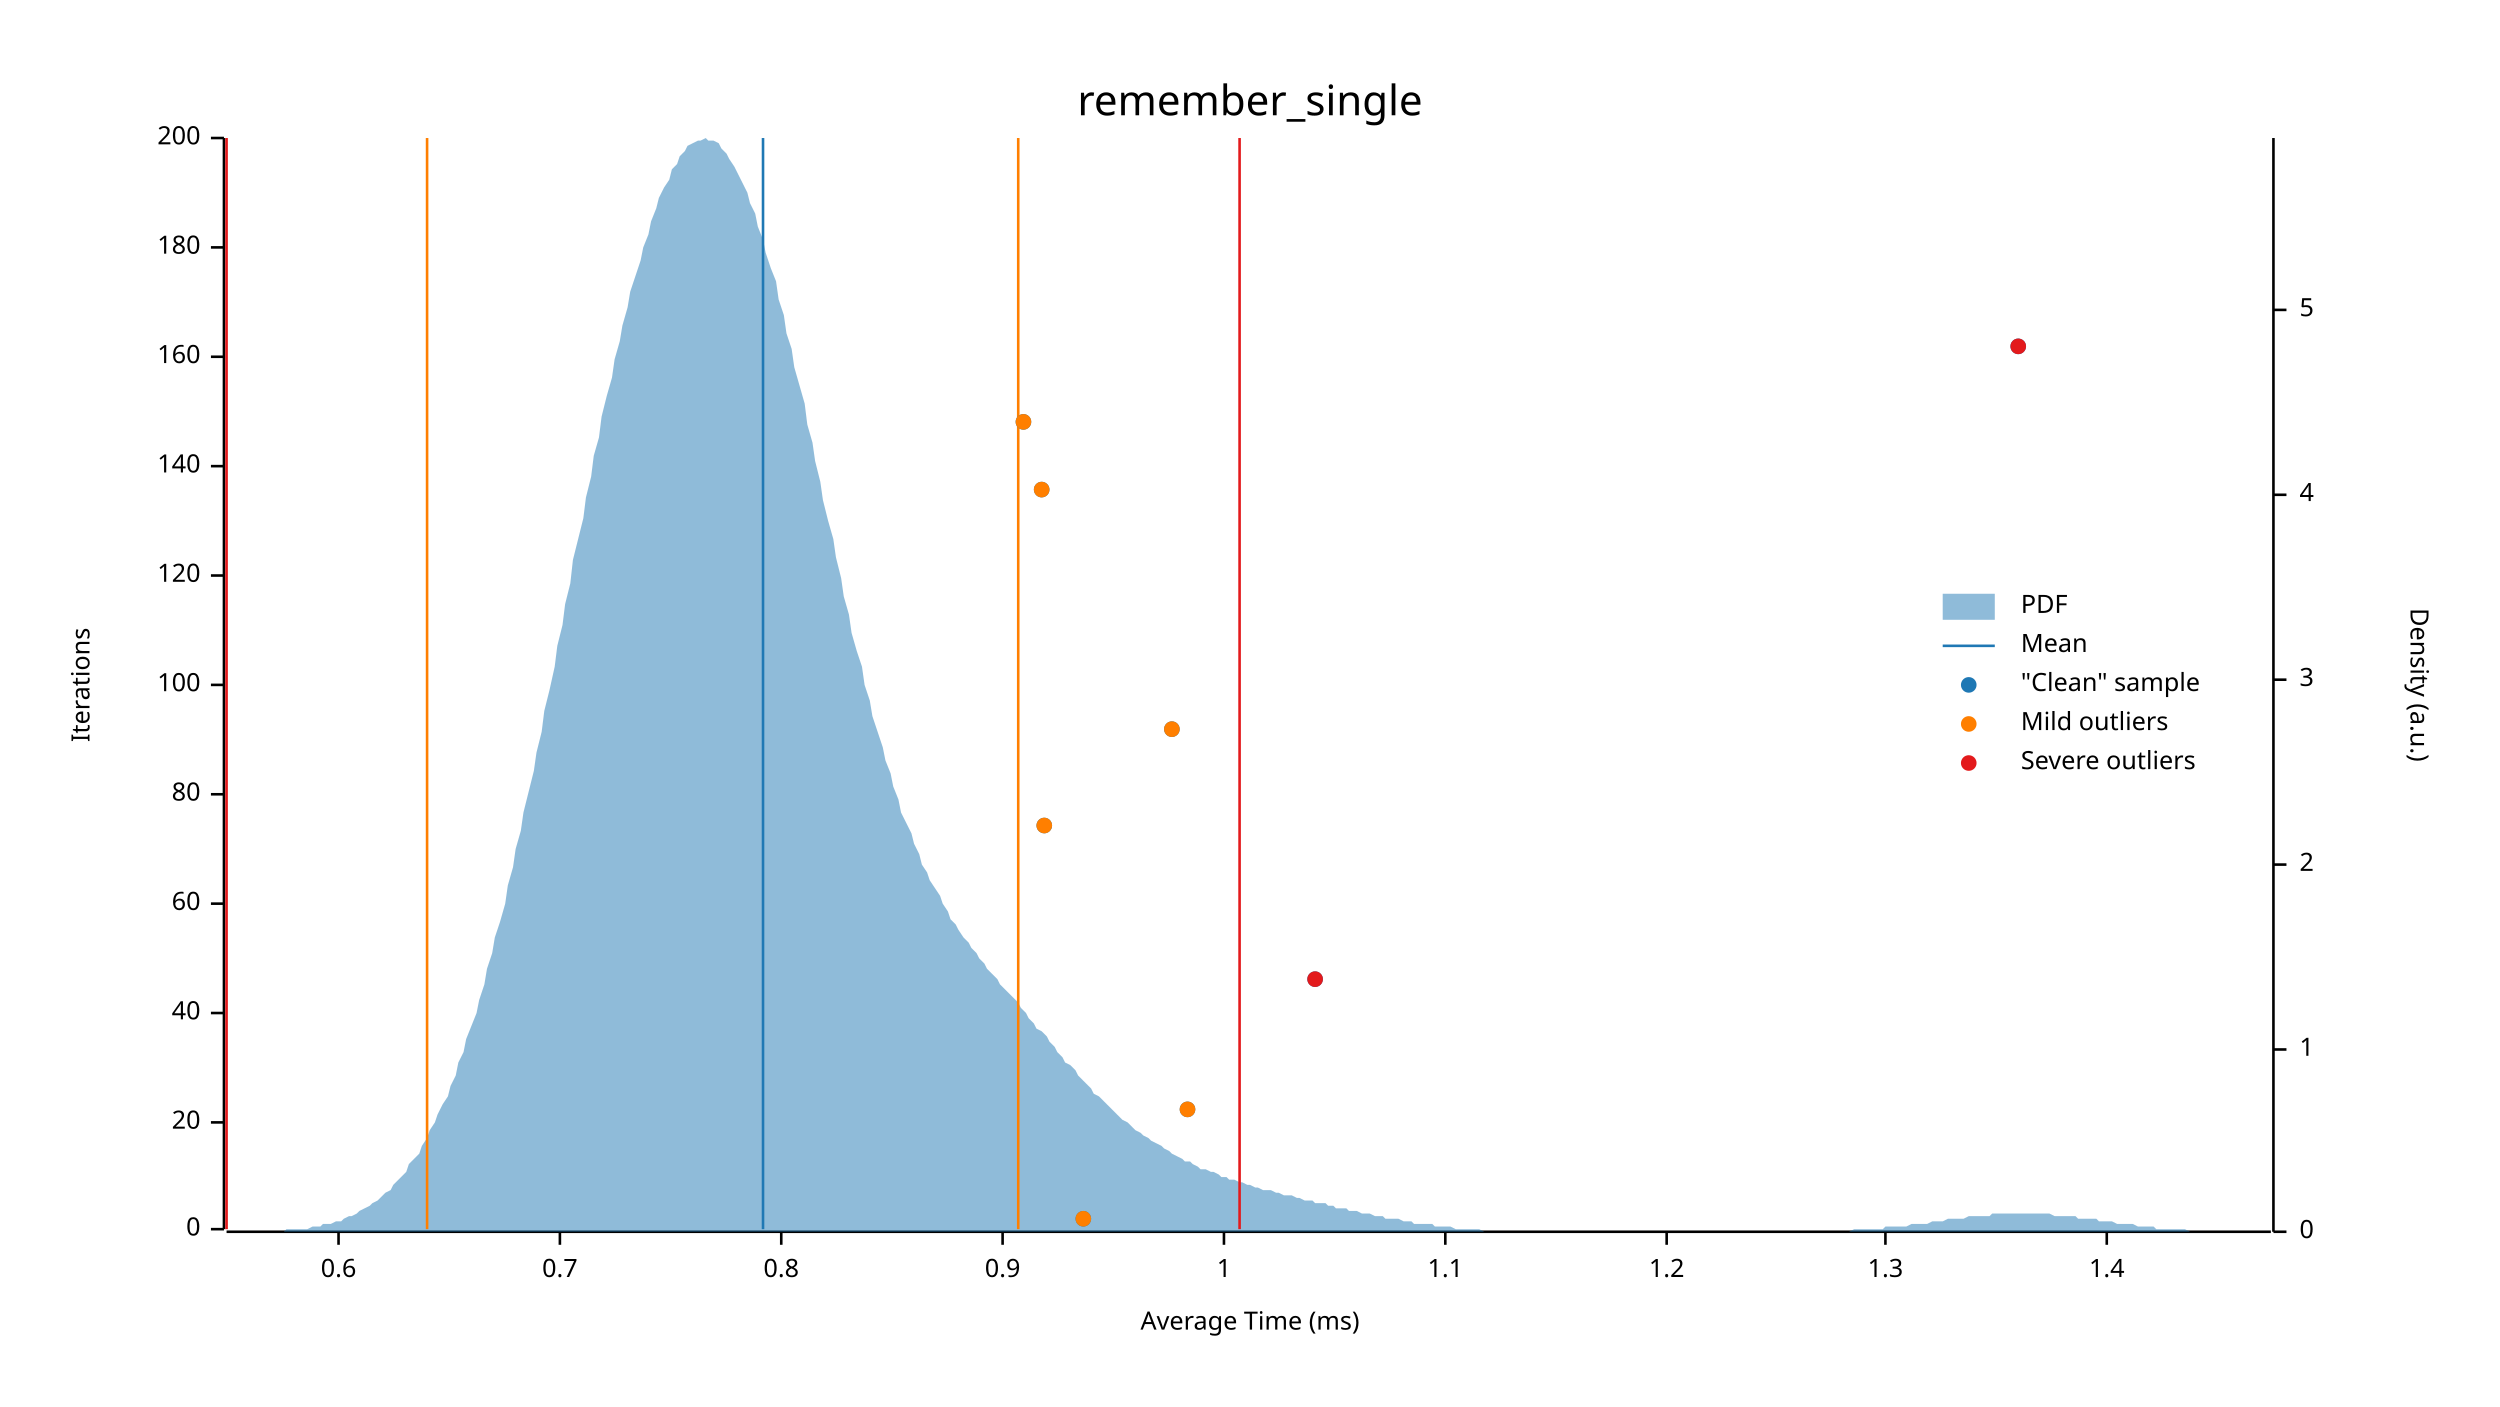
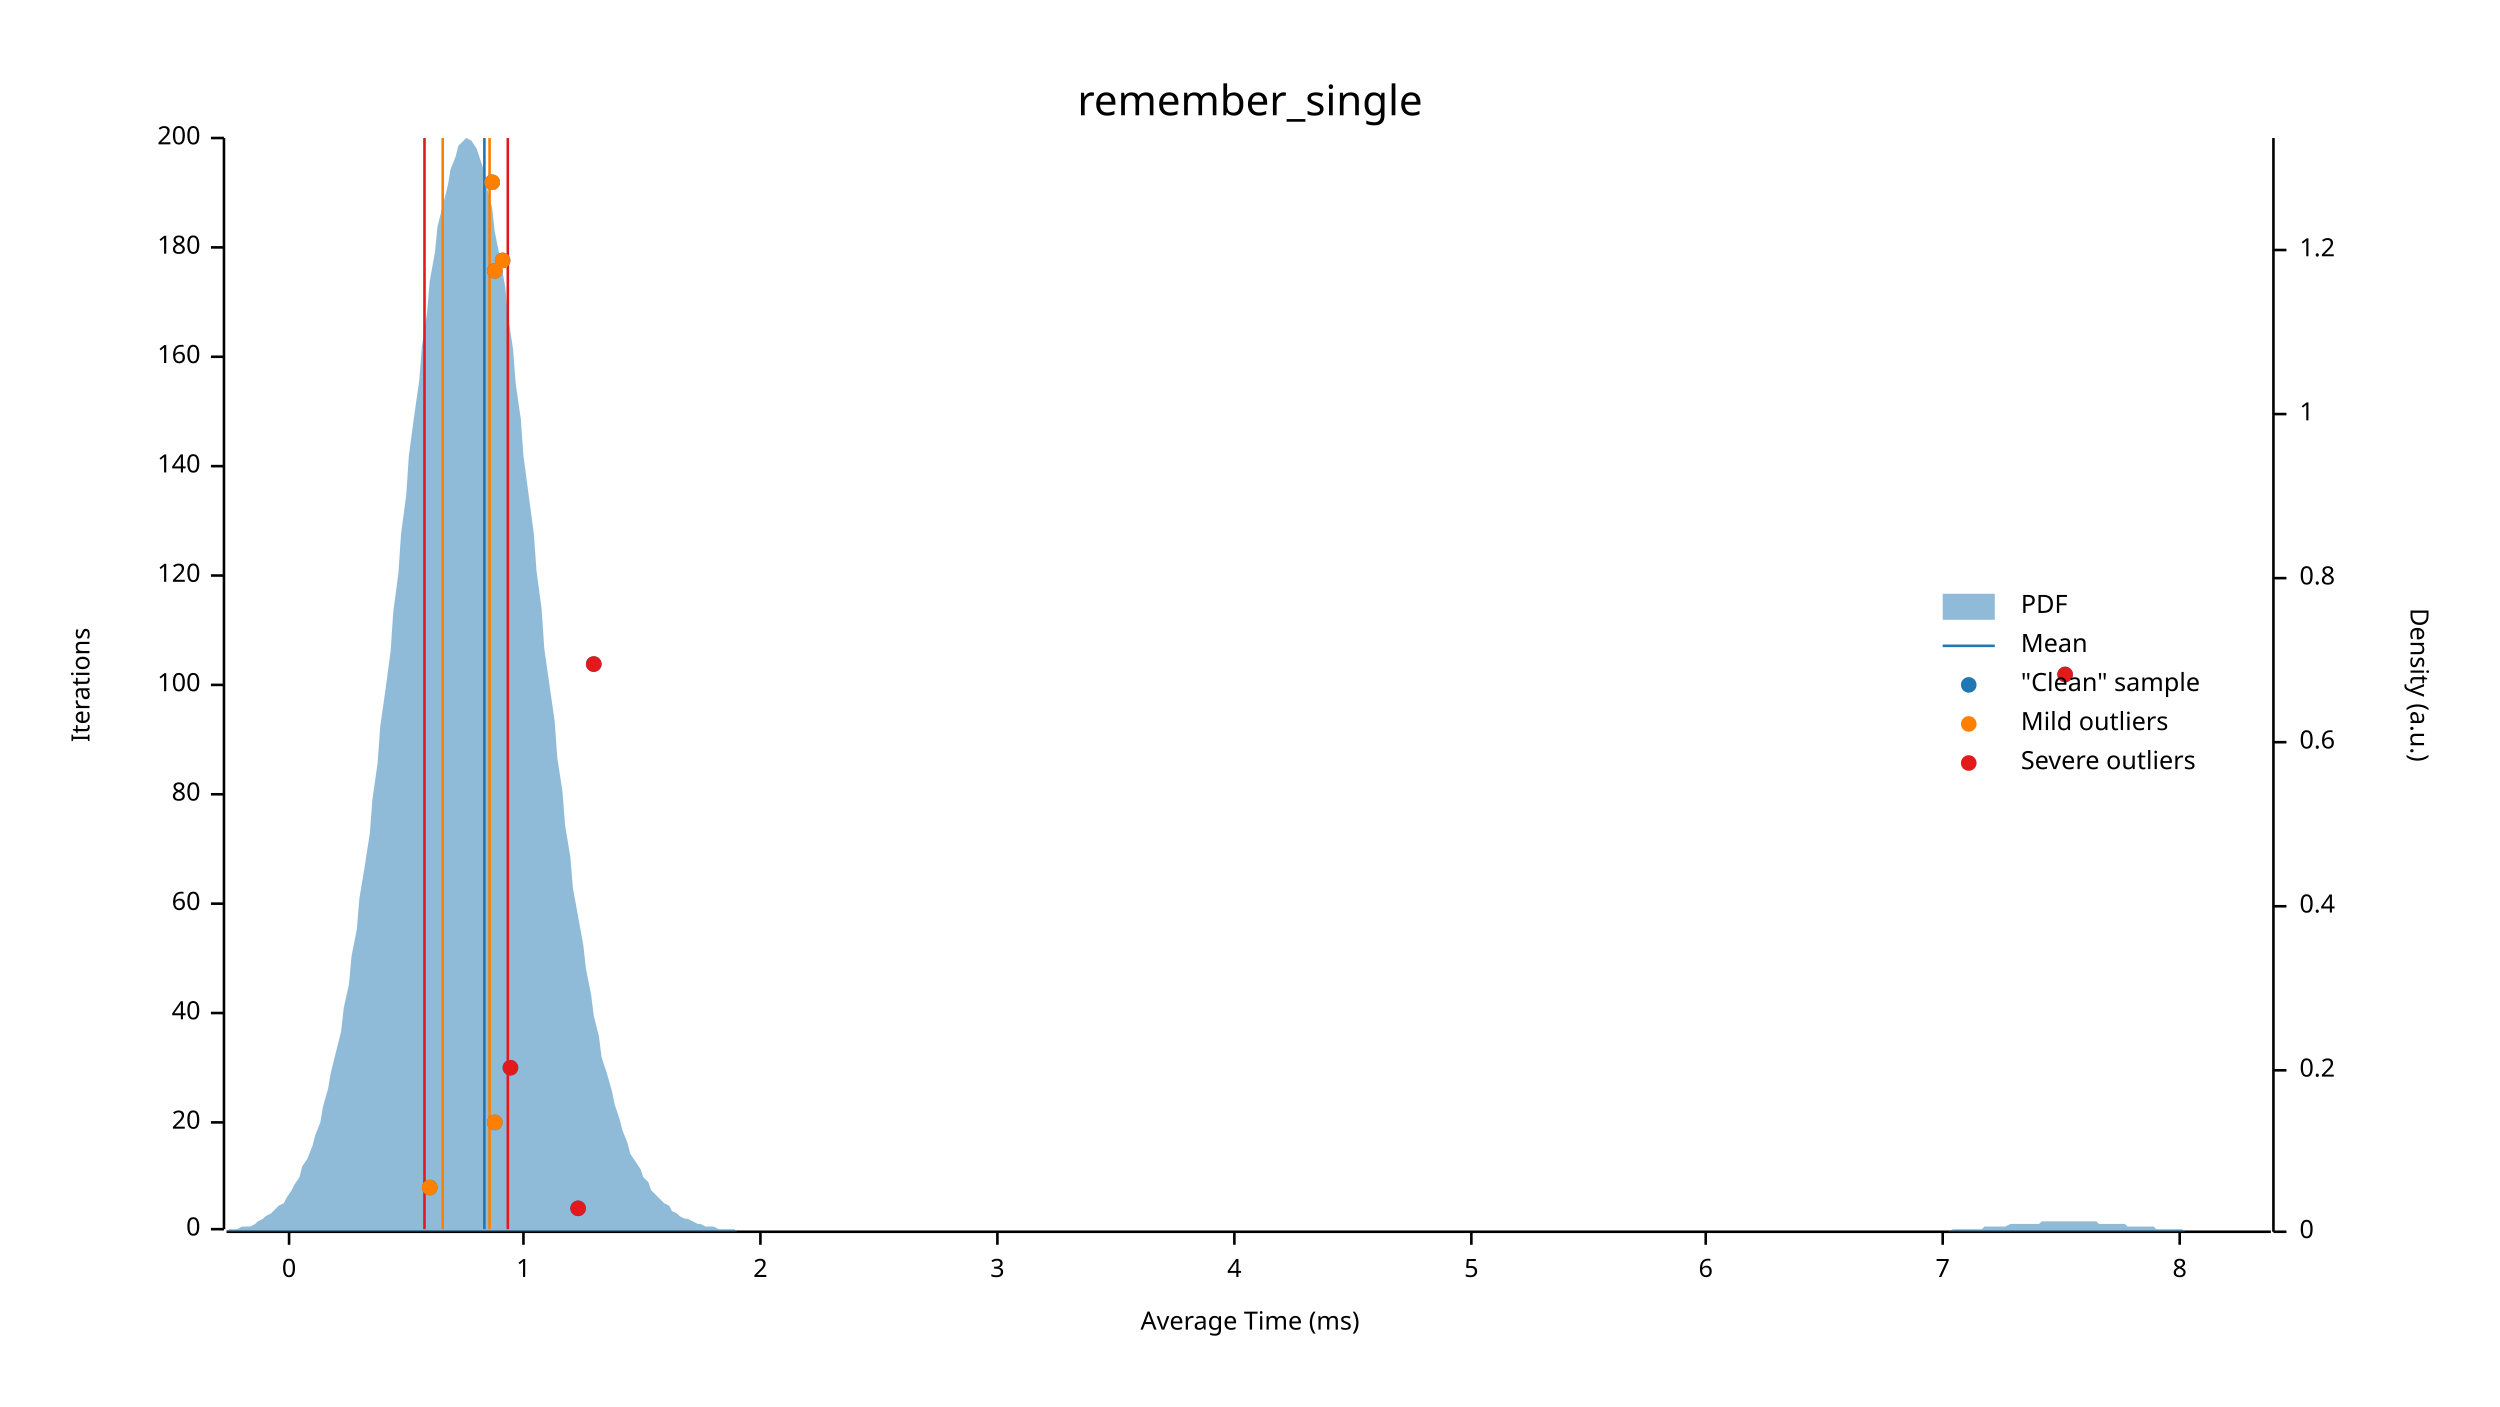
<svg xmlns="http://www.w3.org/2000/svg" width="960" height="540" viewBox="0 0 960 540">
  <text x="480" y="32" dy="0.76em" text-anchor="middle" font-family="sans-serif" font-size="16.129" opacity="1" fill="#000000">
remember_single
</text>
  <text x="27" y="263" dy="0.76em" text-anchor="middle" font-family="sans-serif" font-size="9.677" opacity="1" fill="#000000" transform="rotate(270, 27, 263)">
Iterations
</text>
  <text x="480" y="513" dy="-0.5ex" text-anchor="middle" font-family="sans-serif" font-size="9.677" opacity="1" fill="#000000">
Average Time (ms)
</text>
  <polyline fill="none" opacity="1" stroke="#000000" stroke-width="1" points="86,53 86,472 " />
  <text x="77" y="472" dy="0.5ex" text-anchor="end" font-family="sans-serif" font-size="9.677" opacity="1" fill="#000000">
0
</text>
  <polyline fill="none" opacity="1" stroke="#000000" stroke-width="1" points="81,472 86,472 " />
  <text x="77" y="431" dy="0.5ex" text-anchor="end" font-family="sans-serif" font-size="9.677" opacity="1" fill="#000000">
20
</text>
  <polyline fill="none" opacity="1" stroke="#000000" stroke-width="1" points="81,431 86,431 " />
  <text x="77" y="389" dy="0.5ex" text-anchor="end" font-family="sans-serif" font-size="9.677" opacity="1" fill="#000000">
40
</text>
  <polyline fill="none" opacity="1" stroke="#000000" stroke-width="1" points="81,389 86,389 " />
  <text x="77" y="347" dy="0.5ex" text-anchor="end" font-family="sans-serif" font-size="9.677" opacity="1" fill="#000000">
60
</text>
  <polyline fill="none" opacity="1" stroke="#000000" stroke-width="1" points="81,347 86,347 " />
  <text x="77" y="305" dy="0.5ex" text-anchor="end" font-family="sans-serif" font-size="9.677" opacity="1" fill="#000000">
80
</text>
  <polyline fill="none" opacity="1" stroke="#000000" stroke-width="1" points="81,305 86,305 " />
  <text x="77" y="263" dy="0.5ex" text-anchor="end" font-family="sans-serif" font-size="9.677" opacity="1" fill="#000000">
100
</text>
  <polyline fill="none" opacity="1" stroke="#000000" stroke-width="1" points="81,263 86,263 " />
  <text x="77" y="221" dy="0.5ex" text-anchor="end" font-family="sans-serif" font-size="9.677" opacity="1" fill="#000000">
120
</text>
  <polyline fill="none" opacity="1" stroke="#000000" stroke-width="1" points="81,221 86,221 " />
  <text x="77" y="179" dy="0.5ex" text-anchor="end" font-family="sans-serif" font-size="9.677" opacity="1" fill="#000000">
140
</text>
  <polyline fill="none" opacity="1" stroke="#000000" stroke-width="1" points="81,179 86,179 " />
  <text x="77" y="137" dy="0.5ex" text-anchor="end" font-family="sans-serif" font-size="9.677" opacity="1" fill="#000000">
160
</text>
  <polyline fill="none" opacity="1" stroke="#000000" stroke-width="1" points="81,137 86,137 " />
  <text x="77" y="95" dy="0.5ex" text-anchor="end" font-family="sans-serif" font-size="9.677" opacity="1" fill="#000000">
180
</text>
  <polyline fill="none" opacity="1" stroke="#000000" stroke-width="1" points="81,95 86,95 " />
  <text x="77" y="53" dy="0.5ex" text-anchor="end" font-family="sans-serif" font-size="9.677" opacity="1" fill="#000000">
200
</text>
  <polyline fill="none" opacity="1" stroke="#000000" stroke-width="1" points="81,53 86,53 " />
  <polyline fill="none" opacity="1" stroke="#000000" stroke-width="1" points="87,473 872,473 " />
-   <text x="130" y="483" dy="0.76em" text-anchor="middle" font-family="sans-serif" font-size="9.677" opacity="1" fill="#000000">
- 0.6
+   <text x="111" y="483" dy="0.76em" text-anchor="middle" font-family="sans-serif" font-size="9.677" opacity="1" fill="#000000">
+ 0
</text>
-   <polyline fill="none" opacity="1" stroke="#000000" stroke-width="1" points="130,473 130,478 " />
-   <text x="215" y="483" dy="0.76em" text-anchor="middle" font-family="sans-serif" font-size="9.677" opacity="1" fill="#000000">
- 0.7
- </text>
-   <polyline fill="none" opacity="1" stroke="#000000" stroke-width="1" points="215,473 215,478 " />
-   <text x="300" y="483" dy="0.76em" text-anchor="middle" font-family="sans-serif" font-size="9.677" opacity="1" fill="#000000">
- 0.8
- </text>
-   <polyline fill="none" opacity="1" stroke="#000000" stroke-width="1" points="300,473 300,478 " />
-   <text x="385" y="483" dy="0.76em" text-anchor="middle" font-family="sans-serif" font-size="9.677" opacity="1" fill="#000000">
- 0.9
- </text>
-   <polyline fill="none" opacity="1" stroke="#000000" stroke-width="1" points="385,473 385,478 " />
-   <text x="470" y="483" dy="0.76em" text-anchor="middle" font-family="sans-serif" font-size="9.677" opacity="1" fill="#000000">
+   <polyline fill="none" opacity="1" stroke="#000000" stroke-width="1" points="111,473 111,478 " />
+   <text x="201" y="483" dy="0.76em" text-anchor="middle" font-family="sans-serif" font-size="9.677" opacity="1" fill="#000000">
1
</text>
-   <polyline fill="none" opacity="1" stroke="#000000" stroke-width="1" points="470,473 470,478 " />
-   <text x="555" y="483" dy="0.76em" text-anchor="middle" font-family="sans-serif" font-size="9.677" opacity="1" fill="#000000">
- 1.1
+   <polyline fill="none" opacity="1" stroke="#000000" stroke-width="1" points="201,473 201,478 " />
+   <text x="292" y="483" dy="0.76em" text-anchor="middle" font-family="sans-serif" font-size="9.677" opacity="1" fill="#000000">
+ 2
</text>
-   <polyline fill="none" opacity="1" stroke="#000000" stroke-width="1" points="555,473 555,478 " />
-   <text x="640" y="483" dy="0.76em" text-anchor="middle" font-family="sans-serif" font-size="9.677" opacity="1" fill="#000000">
- 1.2
+   <polyline fill="none" opacity="1" stroke="#000000" stroke-width="1" points="292,473 292,478 " />
+   <text x="383" y="483" dy="0.76em" text-anchor="middle" font-family="sans-serif" font-size="9.677" opacity="1" fill="#000000">
+ 3
</text>
-   <polyline fill="none" opacity="1" stroke="#000000" stroke-width="1" points="640,473 640,478 " />
-   <text x="724" y="483" dy="0.76em" text-anchor="middle" font-family="sans-serif" font-size="9.677" opacity="1" fill="#000000">
- 1.3
+   <polyline fill="none" opacity="1" stroke="#000000" stroke-width="1" points="383,473 383,478 " />
+   <text x="474" y="483" dy="0.76em" text-anchor="middle" font-family="sans-serif" font-size="9.677" opacity="1" fill="#000000">
+ 4
</text>
-   <polyline fill="none" opacity="1" stroke="#000000" stroke-width="1" points="724,473 724,478 " />
-   <text x="809" y="483" dy="0.76em" text-anchor="middle" font-family="sans-serif" font-size="9.677" opacity="1" fill="#000000">
- 1.4
+   <polyline fill="none" opacity="1" stroke="#000000" stroke-width="1" points="474,473 474,478 " />
+   <text x="565" y="483" dy="0.76em" text-anchor="middle" font-family="sans-serif" font-size="9.677" opacity="1" fill="#000000">
+ 5
</text>
-   <polyline fill="none" opacity="1" stroke="#000000" stroke-width="1" points="809,473 809,478 " />
+   <polyline fill="none" opacity="1" stroke="#000000" stroke-width="1" points="565,473 565,478 " />
+   <text x="655" y="483" dy="0.76em" text-anchor="middle" font-family="sans-serif" font-size="9.677" opacity="1" fill="#000000">
+ 6
+ </text>
+   <polyline fill="none" opacity="1" stroke="#000000" stroke-width="1" points="655,473 655,478 " />
+   <text x="746" y="483" dy="0.76em" text-anchor="middle" font-family="sans-serif" font-size="9.677" opacity="1" fill="#000000">
+ 7
+ </text>
+   <polyline fill="none" opacity="1" stroke="#000000" stroke-width="1" points="746,473 746,478 " />
+   <text x="837" y="483" dy="0.76em" text-anchor="middle" font-family="sans-serif" font-size="9.677" opacity="1" fill="#000000">
+ 8
+ </text>
+   <polyline fill="none" opacity="1" stroke="#000000" stroke-width="1" points="837,473 837,478 " />
  <text x="933" y="263" dy="0.76em" text-anchor="middle" font-family="sans-serif" font-size="9.677" opacity="1" fill="#000000" transform="rotate(90, 933, 263)">
Density (a.u.)
</text>
  <polyline fill="none" opacity="1" stroke="#000000" stroke-width="1" points="873,53 873,473 " />
  <text x="883" y="473" dy="0.5ex" text-anchor="start" font-family="sans-serif" font-size="9.677" opacity="1" fill="#000000">
0
</text>
  <polyline fill="none" opacity="1" stroke="#000000" stroke-width="1" points="873,473 878,473 " />
-   <text x="883" y="403" dy="0.5ex" text-anchor="start" font-family="sans-serif" font-size="9.677" opacity="1" fill="#000000">
+   <text x="883" y="411" dy="0.5ex" text-anchor="start" font-family="sans-serif" font-size="9.677" opacity="1" fill="#000000">
+ 0.2
+ </text>
+   <polyline fill="none" opacity="1" stroke="#000000" stroke-width="1" points="873,411 878,411 " />
+   <text x="883" y="348" dy="0.5ex" text-anchor="start" font-family="sans-serif" font-size="9.677" opacity="1" fill="#000000">
+ 0.4
+ </text>
+   <polyline fill="none" opacity="1" stroke="#000000" stroke-width="1" points="873,348 878,348 " />
+   <text x="883" y="285" dy="0.5ex" text-anchor="start" font-family="sans-serif" font-size="9.677" opacity="1" fill="#000000">
+ 0.6
+ </text>
+   <polyline fill="none" opacity="1" stroke="#000000" stroke-width="1" points="873,285 878,285 " />
+   <text x="883" y="222" dy="0.5ex" text-anchor="start" font-family="sans-serif" font-size="9.677" opacity="1" fill="#000000">
+ 0.8
+ </text>
+   <polyline fill="none" opacity="1" stroke="#000000" stroke-width="1" points="873,222 878,222 " />
+   <text x="883" y="159" dy="0.5ex" text-anchor="start" font-family="sans-serif" font-size="9.677" opacity="1" fill="#000000">
1
</text>
-   <polyline fill="none" opacity="1" stroke="#000000" stroke-width="1" points="873,403 878,403 " />
-   <text x="883" y="332" dy="0.5ex" text-anchor="start" font-family="sans-serif" font-size="9.677" opacity="1" fill="#000000">
- 2
+   <polyline fill="none" opacity="1" stroke="#000000" stroke-width="1" points="873,159 878,159 " />
+   <text x="883" y="96" dy="0.5ex" text-anchor="start" font-family="sans-serif" font-size="9.677" opacity="1" fill="#000000">
+ 1.2
</text>
-   <polyline fill="none" opacity="1" stroke="#000000" stroke-width="1" points="873,332 878,332 " />
-   <text x="883" y="261" dy="0.5ex" text-anchor="start" font-family="sans-serif" font-size="9.677" opacity="1" fill="#000000">
- 3
- </text>
-   <polyline fill="none" opacity="1" stroke="#000000" stroke-width="1" points="873,261 878,261 " />
-   <text x="883" y="190" dy="0.5ex" text-anchor="start" font-family="sans-serif" font-size="9.677" opacity="1" fill="#000000">
- 4
- </text>
-   <polyline fill="none" opacity="1" stroke="#000000" stroke-width="1" points="873,190 878,190 " />
-   <text x="883" y="119" dy="0.5ex" text-anchor="start" font-family="sans-serif" font-size="9.677" opacity="1" fill="#000000">
- 5
- </text>
-   <polyline fill="none" opacity="1" stroke="#000000" stroke-width="1" points="873,119 878,119 " />
-   <polygon opacity="0.5" fill="#1F78B4" points="87,473 88,473 90,473 91,473 93,473 94,473 96,473 98,473 99,473 101,473 102,473 104,473 105,473 107,473 109,473 110,472 112,472 113,472 115,472 116,472 118,472 120,471 121,471 123,471 124,470 126,470 127,470 129,469 131,469 132,468 134,467 135,467 137,466 138,465 140,464 142,463 143,462 145,461 146,460 148,458 150,457 151,455 153,453 154,452 156,450 157,447 159,445 161,443 162,440 164,437 165,434 167,431 168,428 170,424 172,421 173,417 175,413 176,408 178,404 179,399 181,394 183,389 184,384 186,378 187,372 189,366 190,360 192,354 194,347 195,340 197,333 198,326 200,319 201,312 203,304 205,296 206,289 208,281 209,273 211,265 213,256 214,248 216,240 217,232 219,224 220,215 222,207 224,199 225,191 227,183 228,175 230,168 231,160 233,152 235,145 236,138 238,131 239,125 241,118 242,112 244,106 246,100 247,95 249,90 250,85 252,80 253,76 255,72 257,69 258,65 260,63 261,60 263,58 264,56 266,55 268,54 269,54 271,53 272,54 274,54 276,55 277,57 279,59 280,61 282,64 283,66 285,70 287,74 288,78 290,82 291,87 293,92 294,97 296,103 298,108 299,115 301,121 302,128 304,134 305,141 307,148 309,155 310,163 312,170 313,177 315,185 316,192 318,200 320,207 321,214 323,222 324,229 326,236 327,243 329,250 331,256 332,263 334,269 335,275 337,281 339,287 340,292 342,297 343,302 345,307 346,312 348,316 350,320 351,324 353,328 354,332 356,335 357,338 359,341 361,344 362,347 364,350 365,353 367,355 368,357 370,360 372,362 373,364 375,366 376,368 378,370 379,372 381,374 383,376 384,378 386,380 387,381 389,383 391,385 392,387 394,389 395,391 397,393 398,395 400,396 402,398 403,400 405,402 406,404 408,406 409,408 411,409 413,411 414,413 416,415 417,416 419,418 420,420 422,421 424,423 425,424 427,426 428,427 430,429 431,430 433,431 435,433 436,434 438,435 439,436 441,437 442,438 444,439 446,440 447,441 449,442 450,443 452,444 454,445 455,446 457,446 458,447 460,448 461,449 463,449 465,450 466,450 468,451 469,452 471,452 472,453 474,453 476,454 477,454 479,455 480,455 482,456 483,456 485,457 487,457 488,457 490,458 491,458 493,459 494,459 496,459 498,460 499,460 501,461 502,461 504,461 505,462 507,462 509,462 510,463 512,463 513,464 515,464 517,464 518,465 520,465 521,465 523,466 524,466 526,466 528,467 529,467 531,467 532,468 534,468 535,468 537,468 539,469 540,469 542,469 543,470 545,470 546,470 548,470 550,470 551,471 553,471 554,471 556,471 557,471 559,472 561,472 562,472 564,472 565,472 567,472 568,472 570,473 572,473 573,473 575,473 576,473 578,473 580,473 581,473 583,473 584,473 586,473 587,473 589,473 591,473 592,473 594,473 595,473 597,473 598,473 600,473 602,473 603,473 605,473 606,473 608,473 609,473 611,473 613,473 614,473 616,473 617,473 619,473 620,473 622,473 624,473 625,473 627,473 628,473 630,473 632,473 633,473 635,473 636,473 638,473 639,473 641,473 643,473 644,473 646,473 647,473 649,473 650,473 652,473 654,473 655,473 657,473 658,473 660,473 661,473 663,473 665,473 666,473 668,473 669,473 671,473 672,473 674,473 676,473 677,473 679,473 680,473 682,473 683,473 685,473 687,473 688,473 690,473 691,473 693,473 695,473 696,473 698,473 699,473 701,473 702,473 704,473 706,473 707,473 709,473 710,473 712,472 713,472 715,472 717,472 718,472 720,472 721,472 723,472 724,471 726,471 728,471 729,471 731,471 732,471 734,470 735,470 737,470 739,470 740,470 742,469 743,469 745,469 746,469 748,468 750,468 751,468 753,468 754,468 756,467 758,467 759,467 761,467 762,467 764,467 765,466 767,466 769,466 770,466 772,466 773,466 775,466 776,466 778,466 780,466 781,466 783,466 784,466 786,466 787,466 789,467 791,467 792,467 794,467 795,467 797,467 798,468 800,468 802,468 803,468 805,468 806,469 808,469 809,469 811,469 813,470 814,470 816,470 817,470 819,470 821,471 822,471 824,471 825,471 827,471 828,472 830,472 832,472 833,472 835,472 836,472 838,472 839,472 841,473 843,473 844,473 846,473 847,473 849,473 850,473 852,473 854,473 855,473 857,473 858,473 860,473 861,473 863,473 865,473 866,473 868,473 869,473 871,473 873,473 873,473 87,473 " />
-   <polyline fill="none" opacity="1" stroke="#1F78B4" stroke-width="1" points="293,472 293,53 " />
-   <polyline fill="none" opacity="1" stroke="#FF7F00" stroke-width="1" points="164,472 164,53 " />
-   <polyline fill="none" opacity="1" stroke="#FF7F00" stroke-width="1" points="391,472 391,53 " />
-   <polyline fill="none" opacity="1" stroke="#E31A1C" stroke-width="1" points="87,472 87,53 " />
-   <polyline fill="none" opacity="1" stroke="#E31A1C" stroke-width="1" points="476,472 476,53 " />
-   <circle cx="416" cy="468" r="3" opacity="1" fill="#1F78B4" stroke="none" stroke-width="1" />
-   <circle cx="456" cy="426" r="3" opacity="1" fill="#1F78B4" stroke="none" stroke-width="1" />
-   <circle cx="505" cy="376" r="3" opacity="1" fill="#1F78B4" stroke="none" stroke-width="1" />
-   <circle cx="401" cy="317" r="3" opacity="1" fill="#1F78B4" stroke="none" stroke-width="1" />
-   <circle cx="450" cy="280" r="3" opacity="1" fill="#1F78B4" stroke="none" stroke-width="1" />
-   <circle cx="400" cy="188" r="3" opacity="1" fill="#1F78B4" stroke="none" stroke-width="1" />
-   <circle cx="393" cy="162" r="3" opacity="1" fill="#1F78B4" stroke="none" stroke-width="1" />
-   <circle cx="775" cy="133" r="3" opacity="1" fill="#1F78B4" stroke="none" stroke-width="1" />
-   <circle cx="416" cy="468" r="3" opacity="1" fill="#FF7F00" stroke="none" stroke-width="1" />
-   <circle cx="456" cy="426" r="3" opacity="1" fill="#FF7F00" stroke="none" stroke-width="1" />
-   <circle cx="401" cy="317" r="3" opacity="1" fill="#FF7F00" stroke="none" stroke-width="1" />
-   <circle cx="450" cy="280" r="3" opacity="1" fill="#FF7F00" stroke="none" stroke-width="1" />
-   <circle cx="400" cy="188" r="3" opacity="1" fill="#FF7F00" stroke="none" stroke-width="1" />
-   <circle cx="393" cy="162" r="3" opacity="1" fill="#FF7F00" stroke="none" stroke-width="1" />
-   <circle cx="505" cy="376" r="3" opacity="1" fill="#E31A1C" stroke="none" stroke-width="1" />
-   <circle cx="775" cy="133" r="3" opacity="1" fill="#E31A1C" stroke="none" stroke-width="1" />
+   <polyline fill="none" opacity="1" stroke="#000000" stroke-width="1" points="873,96 878,96 " />
+   <polygon opacity="0.5" fill="#1F78B4" points="87,473 88,472 90,472 91,472 93,471 94,471 96,471 98,470 99,469 101,468 102,467 104,466 105,465 107,463 109,462 110,460 112,457 113,455 115,452 116,448 118,445 120,440 121,436 123,431 124,425 126,418 127,412 129,404 131,396 132,387 134,378 135,367 137,357 138,345 140,333 142,320 143,307 145,293 146,279 148,265 150,250 151,235 153,220 154,205 156,190 157,175 159,160 161,146 162,133 164,120 165,108 167,97 168,87 170,79 172,71 173,65 175,60 176,56 178,54 179,53 181,54 183,57 184,60 186,66 187,72 189,80 190,89 192,99 194,110 195,121 197,134 198,147 200,161 201,175 203,190 205,205 206,219 208,234 209,249 211,263 213,277 214,291 216,304 217,317 219,329 220,341 222,352 224,363 225,372 227,382 228,390 230,398 231,406 233,412 235,419 236,424 238,430 239,434 241,439 242,443 244,446 246,449 247,452 249,454 250,457 252,459 253,460 255,462 257,463 258,465 260,466 261,467 263,468 264,468 266,469 268,470 269,470 271,471 272,471 274,471 276,472 277,472 279,472 280,472 282,472 283,473 285,473 287,473 288,473 290,473 291,473 293,473 294,473 296,473 298,473 299,473 301,473 302,473 304,473 305,473 307,473 309,473 310,473 312,473 313,473 315,473 316,473 318,473 320,473 321,473 323,473 324,473 326,473 327,473 329,473 331,473 332,473 334,473 335,473 337,473 339,473 340,473 342,473 343,473 345,473 346,473 348,473 350,473 351,473 353,473 354,473 356,473 357,473 359,473 361,473 362,473 364,473 365,473 367,473 368,473 370,473 372,473 373,473 375,473 376,473 378,473 379,473 381,473 383,473 384,473 386,473 387,473 389,473 391,473 392,473 394,473 395,473 397,473 398,473 400,473 402,473 403,473 405,473 406,473 408,473 409,473 411,473 413,473 414,473 416,473 417,473 419,473 420,473 422,473 424,473 425,473 427,473 428,473 430,473 431,473 433,473 435,473 436,473 438,473 439,473 441,473 442,473 444,473 446,473 447,473 449,473 450,473 452,473 454,473 455,473 457,473 458,473 460,473 461,473 463,473 465,473 466,473 468,473 469,473 471,473 472,473 474,473 476,473 477,473 479,473 480,473 482,473 483,473 485,473 487,473 488,473 490,473 491,473 493,473 494,473 496,473 498,473 499,473 501,473 502,473 504,473 505,473 507,473 509,473 510,473 512,473 513,473 515,473 517,473 518,473 520,473 521,473 523,473 524,473 526,473 528,473 529,473 531,473 532,473 534,473 535,473 537,473 539,473 540,473 542,473 543,473 545,473 546,473 548,473 550,473 551,473 553,473 554,473 556,473 557,473 559,473 561,473 562,473 564,473 565,473 567,473 568,473 570,473 572,473 573,473 575,473 576,473 578,473 580,473 581,473 583,473 584,473 586,473 587,473 589,473 591,473 592,473 594,473 595,473 597,473 598,473 600,473 602,473 603,473 605,473 606,473 608,473 609,473 611,473 613,473 614,473 616,473 617,473 619,473 620,473 622,473 624,473 625,473 627,473 628,473 630,473 632,473 633,473 635,473 636,473 638,473 639,473 641,473 643,473 644,473 646,473 647,473 649,473 650,473 652,473 654,473 655,473 657,473 658,473 660,473 661,473 663,473 665,473 666,473 668,473 669,473 671,473 672,473 674,473 676,473 677,473 679,473 680,473 682,473 683,473 685,473 687,473 688,473 690,473 691,473 693,473 695,473 696,473 698,473 699,473 701,473 702,473 704,473 706,473 707,473 709,473 710,473 712,473 713,473 715,473 717,473 718,473 720,473 721,473 723,473 724,473 726,473 728,473 729,473 731,473 732,473 734,473 735,473 737,473 739,473 740,473 742,473 743,473 745,473 746,473 748,473 750,472 751,472 753,472 754,472 756,472 758,472 759,472 761,472 762,471 764,471 765,471 767,471 769,471 770,471 772,470 773,470 775,470 776,470 778,470 780,470 781,470 783,470 784,469 786,469 787,469 789,469 791,469 792,469 794,469 795,469 797,469 798,469 800,469 802,469 803,469 805,469 806,470 808,470 809,470 811,470 813,470 814,470 816,470 817,471 819,471 821,471 822,471 824,471 825,471 827,471 828,472 830,472 832,472 833,472 835,472 836,472 838,472 839,473 841,473 843,473 844,473 846,473 847,473 849,473 850,473 852,473 854,473 855,473 857,473 858,473 860,473 861,473 863,473 865,473 866,473 868,473 869,473 871,473 873,473 873,473 87,473 " />
+   <polyline fill="none" opacity="1" stroke="#1F78B4" stroke-width="1" points="186,472 186,53 " />
+   <polyline fill="none" opacity="1" stroke="#FF7F00" stroke-width="1" points="170,472 170,53 " />
+   <polyline fill="none" opacity="1" stroke="#FF7F00" stroke-width="1" points="188,472 188,53 " />
+   <polyline fill="none" opacity="1" stroke="#E31A1C" stroke-width="1" points="163,472 163,53 " />
+   <polyline fill="none" opacity="1" stroke="#E31A1C" stroke-width="1" points="195,472 195,53 " />
+   <circle cx="222" cy="464" r="3" opacity="1" fill="#1F78B4" stroke="none" stroke-width="1" />
+   <circle cx="165" cy="456" r="3" opacity="1" fill="#1F78B4" stroke="none" stroke-width="1" />
+   <circle cx="190" cy="431" r="3" opacity="1" fill="#1F78B4" stroke="none" stroke-width="1" />
+   <circle cx="196" cy="410" r="3" opacity="1" fill="#1F78B4" stroke="none" stroke-width="1" />
+   <circle cx="793" cy="259" r="3" opacity="1" fill="#1F78B4" stroke="none" stroke-width="1" />
+   <circle cx="228" cy="255" r="3" opacity="1" fill="#1F78B4" stroke="none" stroke-width="1" />
+   <circle cx="190" cy="104" r="3" opacity="1" fill="#1F78B4" stroke="none" stroke-width="1" />
+   <circle cx="193" cy="100" r="3" opacity="1" fill="#1F78B4" stroke="none" stroke-width="1" />
+   <circle cx="189" cy="70" r="3" opacity="1" fill="#1F78B4" stroke="none" stroke-width="1" />
+   <circle cx="165" cy="456" r="3" opacity="1" fill="#FF7F00" stroke="none" stroke-width="1" />
+   <circle cx="190" cy="431" r="3" opacity="1" fill="#FF7F00" stroke="none" stroke-width="1" />
+   <circle cx="190" cy="104" r="3" opacity="1" fill="#FF7F00" stroke="none" stroke-width="1" />
+   <circle cx="193" cy="100" r="3" opacity="1" fill="#FF7F00" stroke="none" stroke-width="1" />
+   <circle cx="189" cy="70" r="3" opacity="1" fill="#FF7F00" stroke="none" stroke-width="1" />
+   <circle cx="222" cy="464" r="3" opacity="1" fill="#E31A1C" stroke="none" stroke-width="1" />
+   <circle cx="196" cy="410" r="3" opacity="1" fill="#E31A1C" stroke="none" stroke-width="1" />
+   <circle cx="793" cy="259" r="3" opacity="1" fill="#E31A1C" stroke="none" stroke-width="1" />
+   <circle cx="228" cy="255" r="3" opacity="1" fill="#E31A1C" stroke="none" stroke-width="1" />
  <text x="776" y="228" dy="0.76em" text-anchor="start" font-family="sans-serif" font-size="9.677" opacity="1" fill="#000000">
PDF
</text>
  <text x="776" y="243" dy="0.76em" text-anchor="start" font-family="sans-serif" font-size="9.677" opacity="1" fill="#000000">
Mean
</text>
  <text x="776" y="258" dy="0.76em" text-anchor="start" font-family="sans-serif" font-size="9.677" opacity="1" fill="#000000">
"Clean" sample
</text>
  <text x="776" y="273" dy="0.76em" text-anchor="start" font-family="sans-serif" font-size="9.677" opacity="1" fill="#000000">
Mild outliers
</text>
  <text x="776" y="288" dy="0.76em" text-anchor="start" font-family="sans-serif" font-size="9.677" opacity="1" fill="#000000">
Severe outliers
</text>
  <rect x="746" y="228" width="20" height="10" opacity="0.5" fill="#1F78B4" stroke="none" />
  <polyline fill="none" opacity="1" stroke="#1F78B4" stroke-width="1" points="746,248 766,248 " />
  <circle cx="756" cy="263" r="3" opacity="1" fill="#1F78B4" stroke="none" stroke-width="1" />
  <circle cx="756" cy="278" r="3" opacity="1" fill="#FF7F00" stroke="none" stroke-width="1" />
  <circle cx="756" cy="293" r="3" opacity="1" fill="#E31A1C" stroke="none" stroke-width="1" />
</svg>
